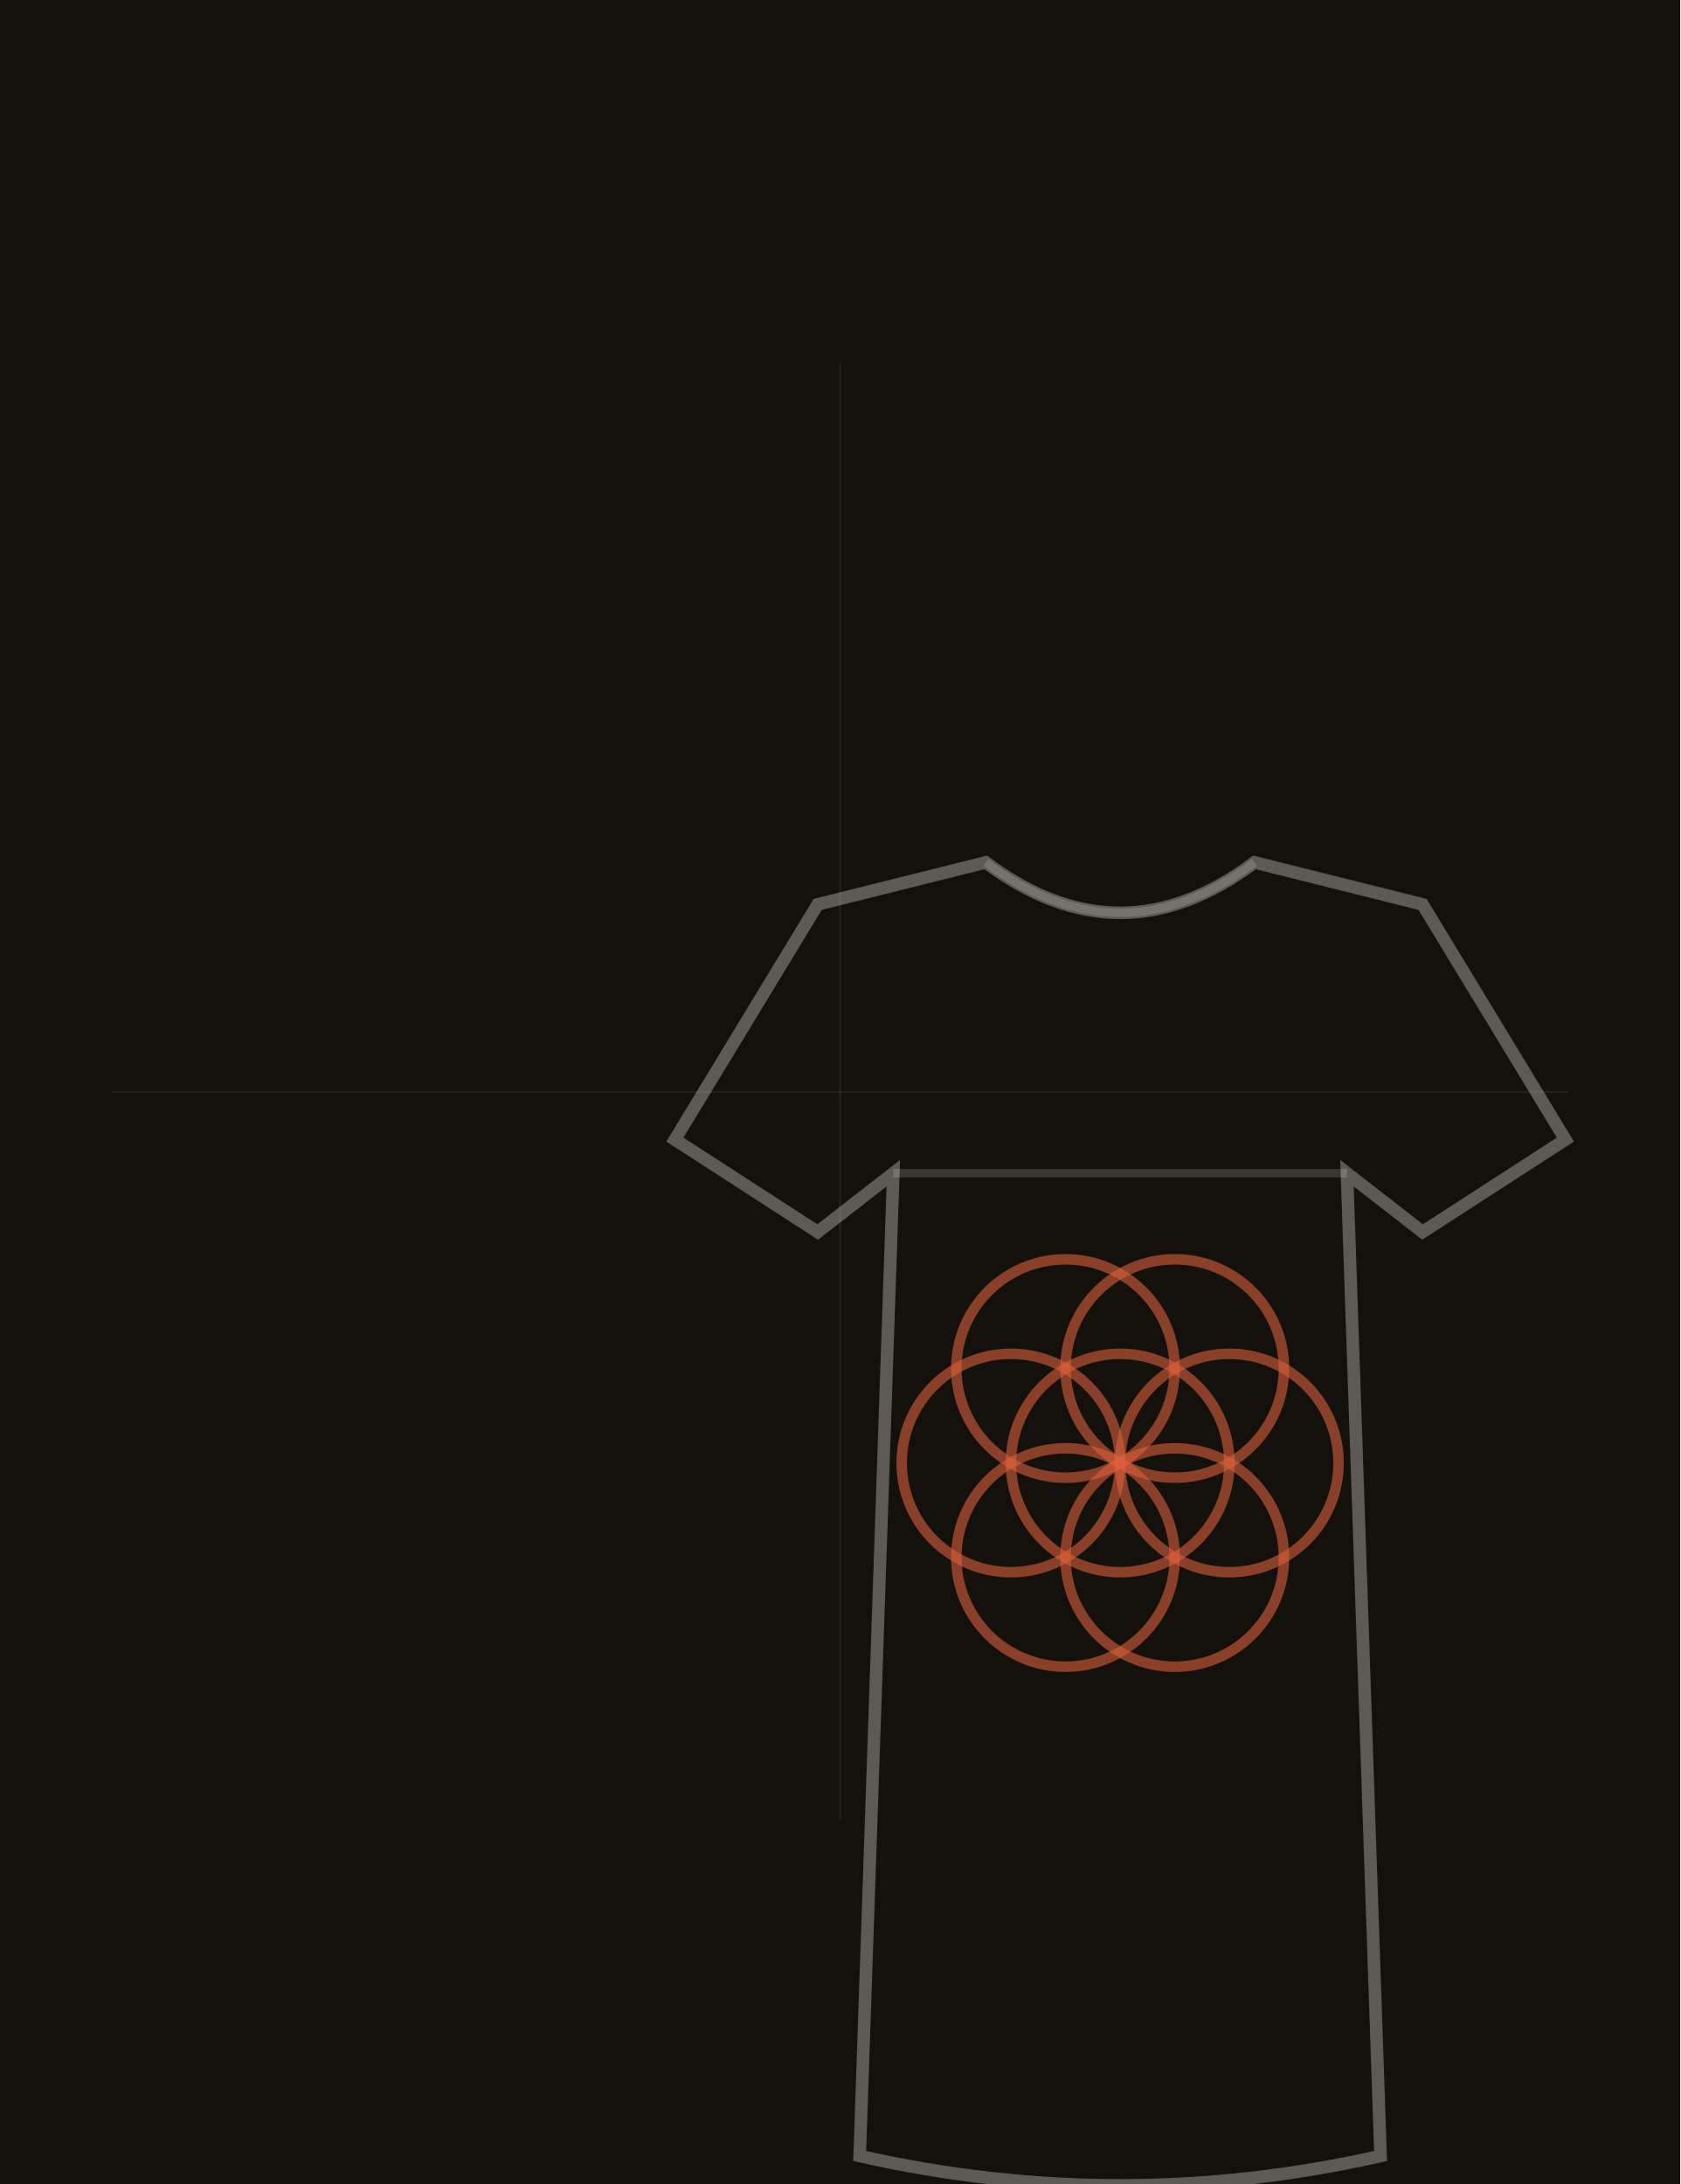
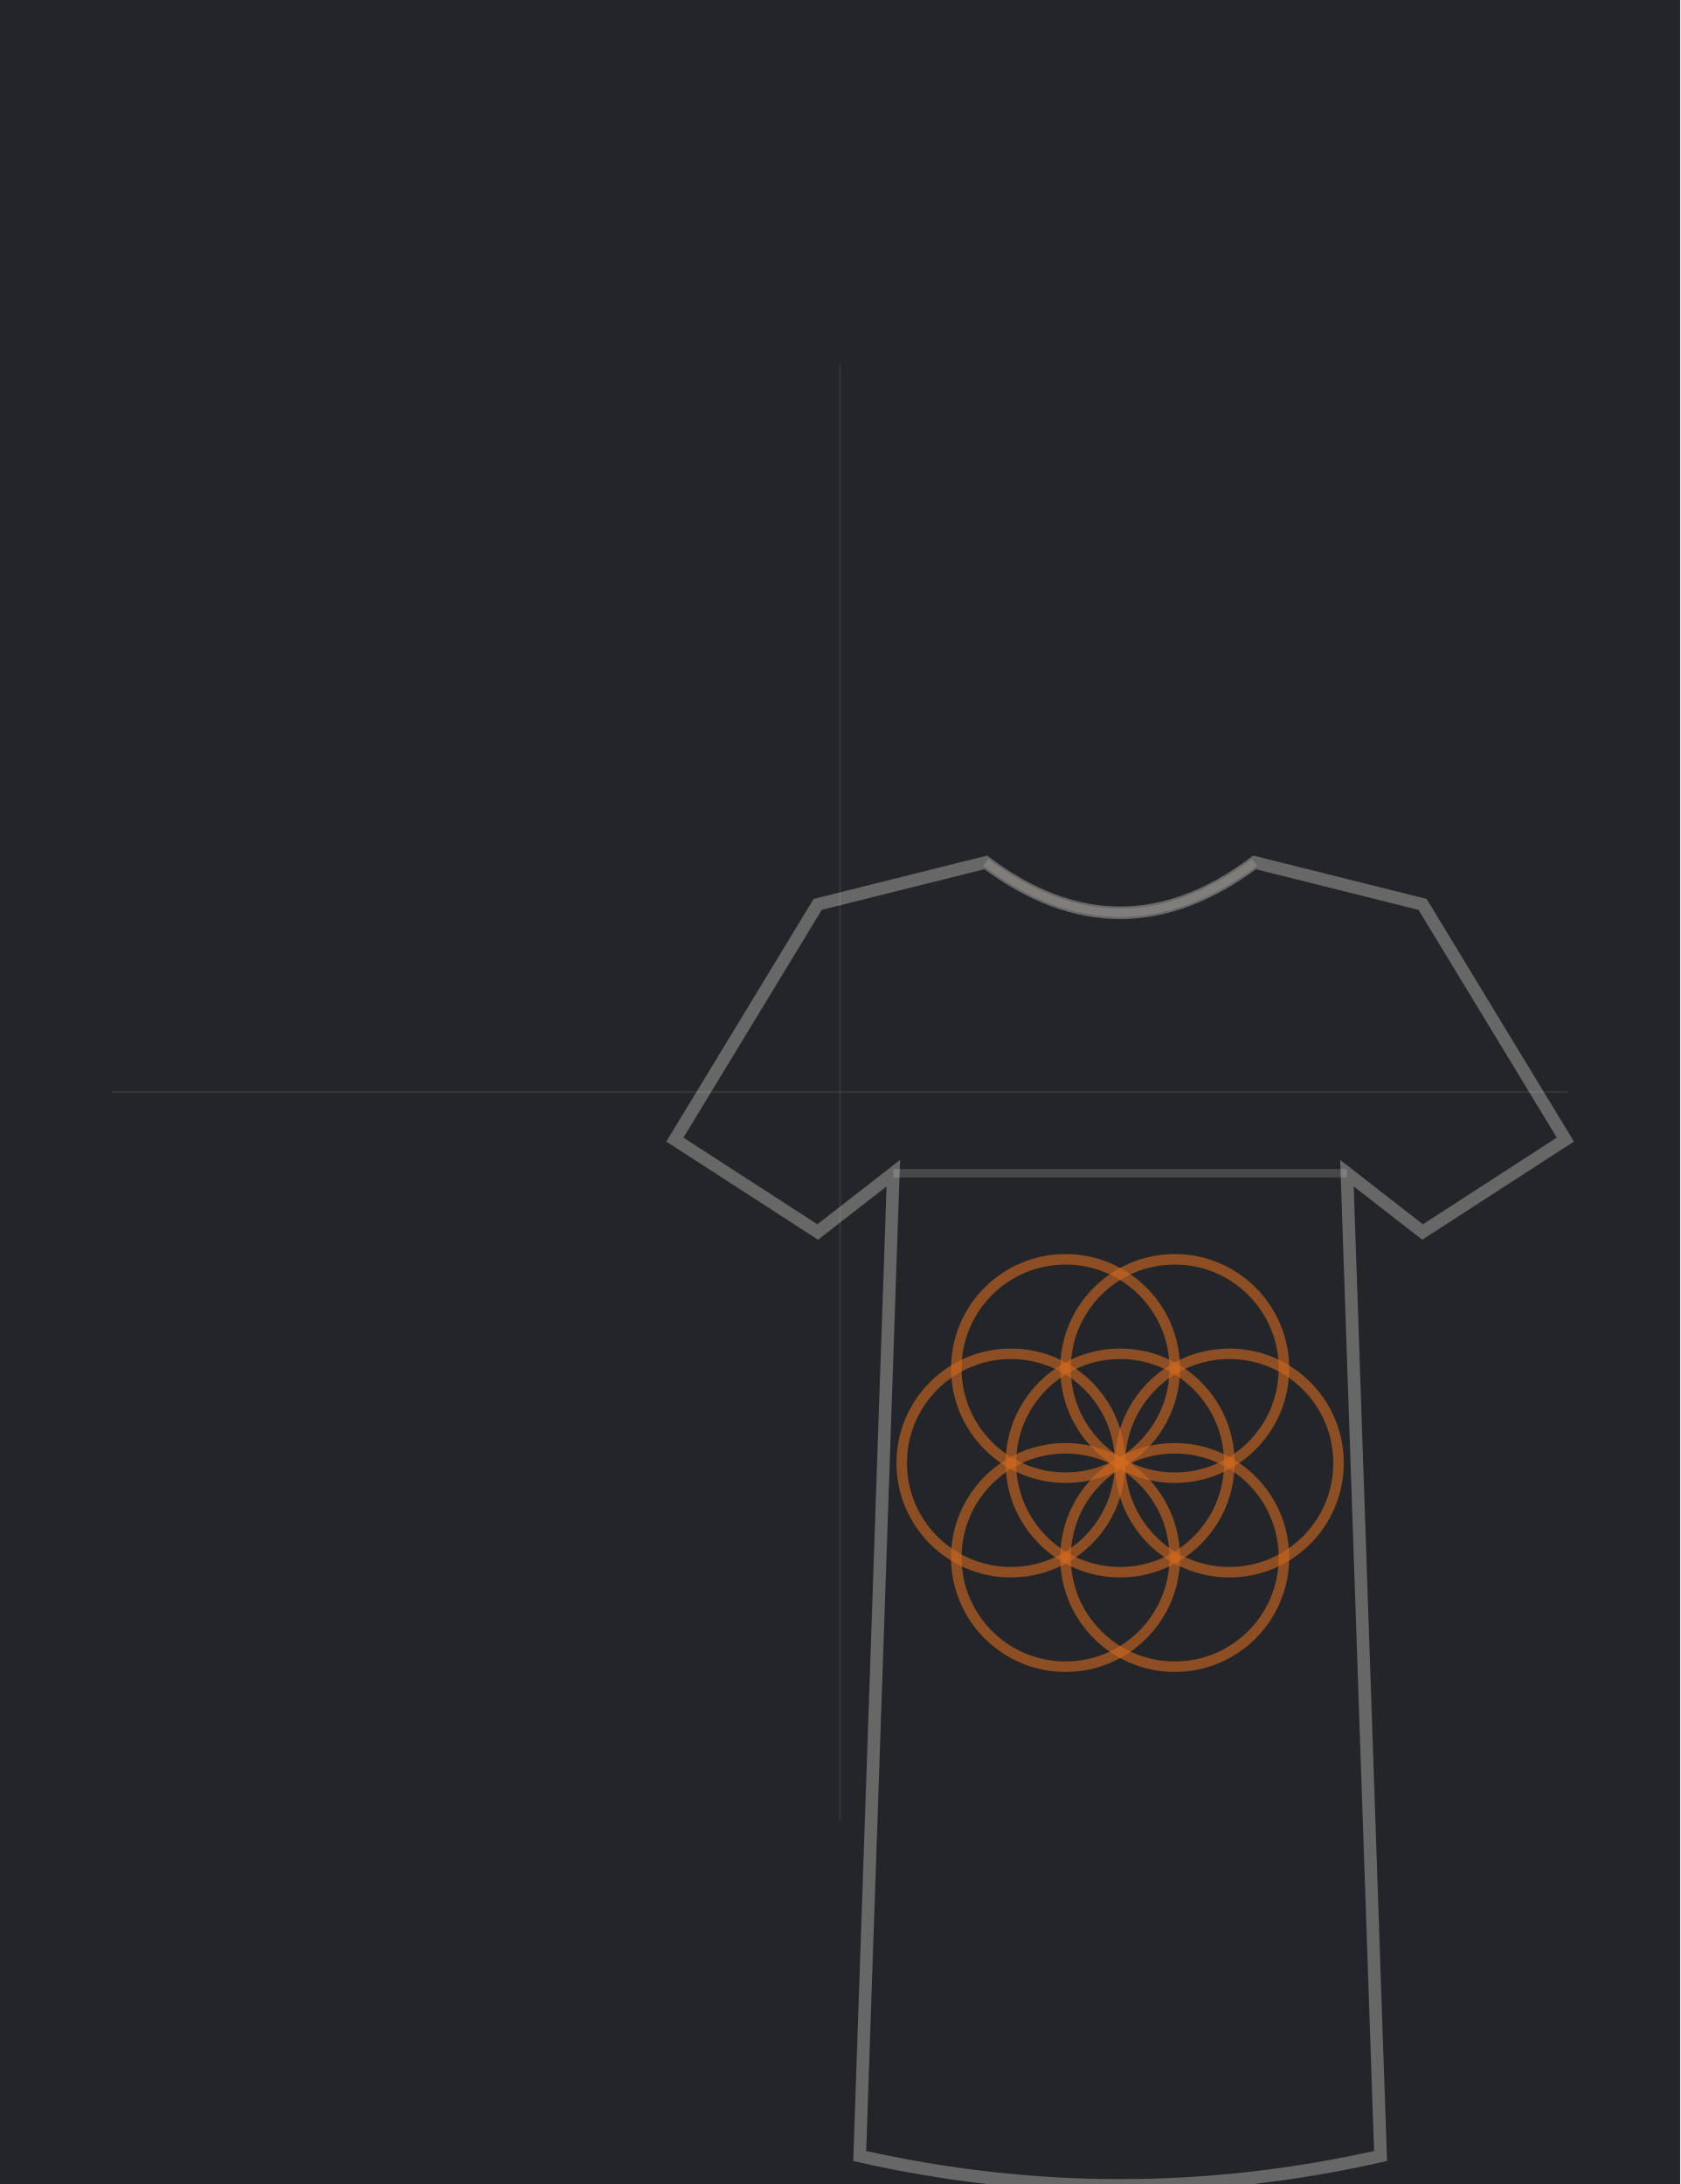
<svg xmlns="http://www.w3.org/2000/svg" viewBox="0 0 1200 1560" preserveAspectRatio="xMidYMid slice">
-   <rect width="1200" height="1560" fill="#14110D" />
-   <g stroke="rgba(236,231,223,0.07)" stroke-width="1.5">
+   <rect width="1200" height="1560" fill="#232529" />
+   <g stroke="rgba(239,233,225,0.07)" stroke-width="1.5">
    <line x1="80" y1="780" x2="1120" y2="780" />
    <line x1="600" y1="260" x2="600" y2="1300" />
  </g>
  <g transform="translate(200,280) scale(3)" fill="none" stroke-width="3">
-     <g stroke="rgba(236,231,223,0.34)">
+     <g stroke="rgba(239,233,225,0.34)">
      <path d="M168,112 L128,122 L94,178 L128,200 L146,186 L138,420 Q200,434 262,420 L254,186 L272,200 L306,178 L272,122 L232,112 Q200,136 168,112 Z" />
    </g>
-     <g stroke="rgba(236,231,223,0.18)" stroke-width="2">
+     <g stroke="rgba(239,233,225,0.18)" stroke-width="2">
      <path d="M168,112 Q200,136 232,112" />
      <path d="M146,186 L254,186" />
    </g>
-     <g stroke="rgba(217,96,59,0.6)" stroke-width="2.5">
+     <g stroke="rgba(210,105,30,0.6)" stroke-width="2.5">
      <circle cx="200" cy="255" r="26" />
      <circle cx="226.0" cy="255.0" r="26" />
      <circle cx="213.0" cy="277.5" r="26" />
      <circle cx="187.0" cy="277.5" r="26" />
      <circle cx="174.0" cy="255.0" r="26" />
      <circle cx="187.0" cy="232.5" r="26" />
      <circle cx="213.0" cy="232.5" r="26" />
    </g>
  </g>
</svg>
